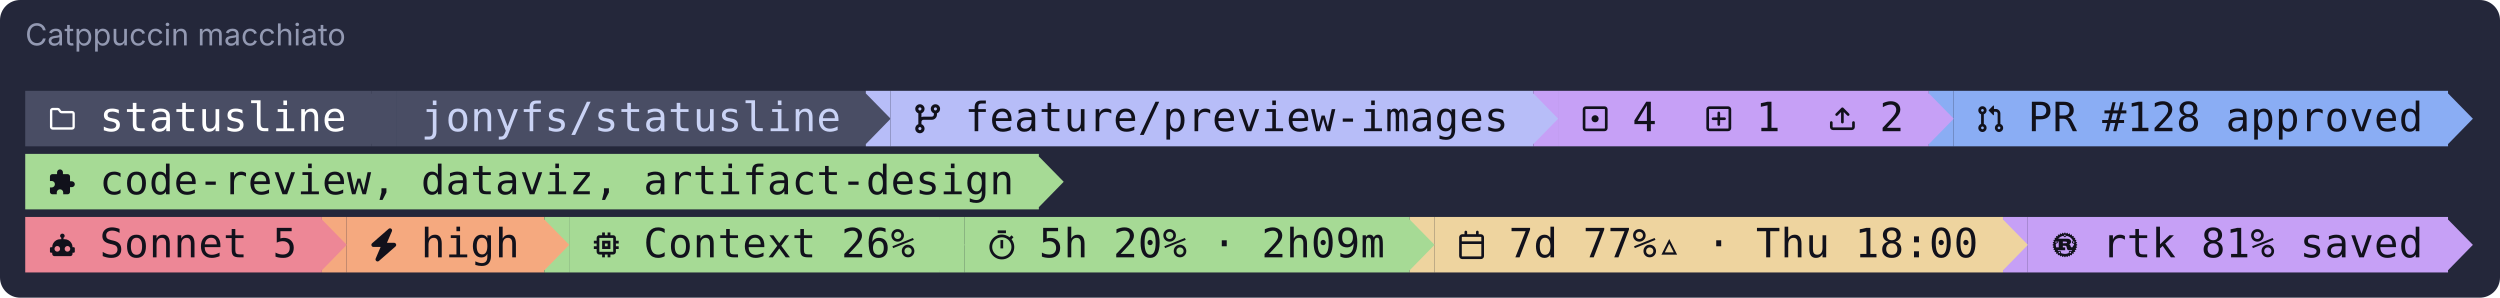
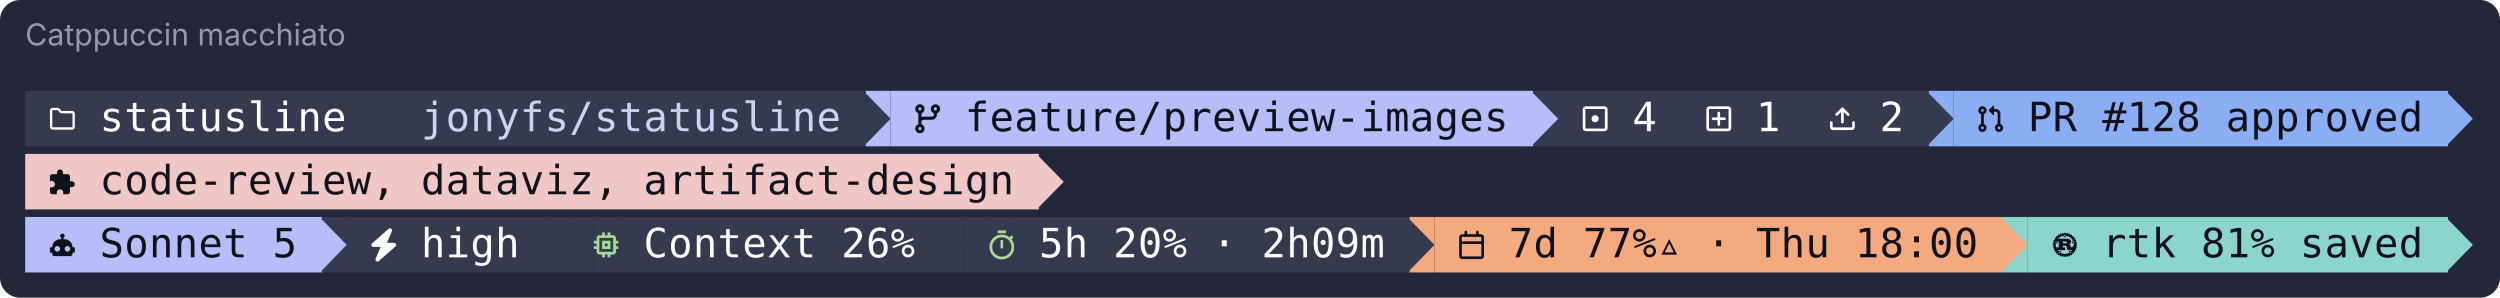
<svg xmlns="http://www.w3.org/2000/svg" width="991" height="118" viewBox="0 0 991 118" role="img" aria-label="Catppuccin macchiato">
  <rect width="991" height="118" rx="8" fill="#24273a" />
  <text x="10" y="18" font-family="-apple-system,Segoe UI,system-ui,sans-serif" font-size="12" fill="#9399b2">Catppuccin macchiato</text>
-   <rect x="10.00" y="36" width="137.20" height="22" fill="rgb(73,77,100)" />
+   <rect x="10.00" y="36" width="137.20" height="22" fill="rgb(54,58,79)" />
  <path d="M0 994Q0 1048 38.0 1086.0Q76 1124 132 1126H376Q406 1126 434 1112Q462 1098 480 1072L548 982Q554 976 562 976H1068Q1124 976 1162.0 938.0Q1200 900 1200 844V206Q1200 152 1162.0 114.0Q1124 76 1068 74H132Q78 74 38 114Q0 152 0 206ZM132 1012Q124 1012 118 1008Q114 1002 114 994V206Q114 198 118 194Q124 188 132 188H1068Q1076 188 1082 194Q1088 200 1088 206V844Q1088 852 1083.0 857.0Q1078 862 1068 862H562Q532 862 504.0 876.0Q476 890 458 914L390 1006Q384 1012 376 1012Z" fill="rgb(255,255,255)" transform="translate(19.80 52.00) scale(0.00821 -0.00821)" />
  <text x="44.30" y="52" text-anchor="middle" font-family="ui-monospace,SFMono-Regular,Menlo,Consolas,monospace" font-size="16" fill="rgb(255,255,255)">s</text>
  <text x="54.10" y="52" text-anchor="middle" font-family="ui-monospace,SFMono-Regular,Menlo,Consolas,monospace" font-size="16" fill="rgb(255,255,255)">t</text>
  <text x="63.90" y="52" text-anchor="middle" font-family="ui-monospace,SFMono-Regular,Menlo,Consolas,monospace" font-size="16" fill="rgb(255,255,255)">a</text>
  <text x="73.70" y="52" text-anchor="middle" font-family="ui-monospace,SFMono-Regular,Menlo,Consolas,monospace" font-size="16" fill="rgb(255,255,255)">t</text>
  <text x="83.50" y="52" text-anchor="middle" font-family="ui-monospace,SFMono-Regular,Menlo,Consolas,monospace" font-size="16" fill="rgb(255,255,255)">u</text>
  <text x="93.30" y="52" text-anchor="middle" font-family="ui-monospace,SFMono-Regular,Menlo,Consolas,monospace" font-size="16" fill="rgb(255,255,255)">s</text>
  <text x="103.10" y="52" text-anchor="middle" font-family="ui-monospace,SFMono-Regular,Menlo,Consolas,monospace" font-size="16" fill="rgb(255,255,255)">l</text>
  <text x="112.90" y="52" text-anchor="middle" font-family="ui-monospace,SFMono-Regular,Menlo,Consolas,monospace" font-size="16" fill="rgb(255,255,255)">i</text>
  <text x="122.70" y="52" text-anchor="middle" font-family="ui-monospace,SFMono-Regular,Menlo,Consolas,monospace" font-size="16" fill="rgb(255,255,255)">n</text>
  <text x="132.50" y="52" text-anchor="middle" font-family="ui-monospace,SFMono-Regular,Menlo,Consolas,monospace" font-size="16" fill="rgb(255,255,255)">e</text>
-   <rect x="147.20" y="36" width="9.80" height="22" fill="rgb(73,77,100)" />
-   <path d="M-72 1812H13L1200 602L13 -612H-72Z" fill="rgb(73,77,100)" transform="translate(147.20 52.00) scale(0.00821 -0.00821)" />
-   <rect x="157.00" y="36" width="186.20" height="22" fill="rgb(73,77,100)" />
+   <rect x="147.20" y="36" width="9.80" height="22" fill="rgb(54,58,79)" />
+   <path d="M-72 1812H13L1200 602L13 -612H-72Z" fill="rgb(54,58,79)" transform="translate(147.20 52.00) scale(0.00821 -0.00821)" />
+   <rect x="157.00" y="36" width="186.20" height="22" fill="rgb(54,58,79)" />
  <text x="171.70" y="52" text-anchor="middle" font-family="ui-monospace,SFMono-Regular,Menlo,Consolas,monospace" font-size="16" fill="rgb(202,211,245)">j</text>
  <text x="181.50" y="52" text-anchor="middle" font-family="ui-monospace,SFMono-Regular,Menlo,Consolas,monospace" font-size="16" fill="rgb(202,211,245)">o</text>
  <text x="191.30" y="52" text-anchor="middle" font-family="ui-monospace,SFMono-Regular,Menlo,Consolas,monospace" font-size="16" fill="rgb(202,211,245)">n</text>
  <text x="201.10" y="52" text-anchor="middle" font-family="ui-monospace,SFMono-Regular,Menlo,Consolas,monospace" font-size="16" fill="rgb(202,211,245)">y</text>
  <text x="210.90" y="52" text-anchor="middle" font-family="ui-monospace,SFMono-Regular,Menlo,Consolas,monospace" font-size="16" fill="rgb(202,211,245)">f</text>
  <text x="220.70" y="52" text-anchor="middle" font-family="ui-monospace,SFMono-Regular,Menlo,Consolas,monospace" font-size="16" fill="rgb(202,211,245)">s</text>
  <text x="230.50" y="52" text-anchor="middle" font-family="ui-monospace,SFMono-Regular,Menlo,Consolas,monospace" font-size="16" fill="rgb(202,211,245)">/</text>
  <text x="240.30" y="52" text-anchor="middle" font-family="ui-monospace,SFMono-Regular,Menlo,Consolas,monospace" font-size="16" fill="rgb(202,211,245)">s</text>
  <text x="250.10" y="52" text-anchor="middle" font-family="ui-monospace,SFMono-Regular,Menlo,Consolas,monospace" font-size="16" fill="rgb(202,211,245)">t</text>
  <text x="259.90" y="52" text-anchor="middle" font-family="ui-monospace,SFMono-Regular,Menlo,Consolas,monospace" font-size="16" fill="rgb(202,211,245)">a</text>
  <text x="269.70" y="52" text-anchor="middle" font-family="ui-monospace,SFMono-Regular,Menlo,Consolas,monospace" font-size="16" fill="rgb(202,211,245)">t</text>
  <text x="279.50" y="52" text-anchor="middle" font-family="ui-monospace,SFMono-Regular,Menlo,Consolas,monospace" font-size="16" fill="rgb(202,211,245)">u</text>
  <text x="289.30" y="52" text-anchor="middle" font-family="ui-monospace,SFMono-Regular,Menlo,Consolas,monospace" font-size="16" fill="rgb(202,211,245)">s</text>
  <text x="299.10" y="52" text-anchor="middle" font-family="ui-monospace,SFMono-Regular,Menlo,Consolas,monospace" font-size="16" fill="rgb(202,211,245)">l</text>
  <text x="308.90" y="52" text-anchor="middle" font-family="ui-monospace,SFMono-Regular,Menlo,Consolas,monospace" font-size="16" fill="rgb(202,211,245)">i</text>
  <text x="318.70" y="52" text-anchor="middle" font-family="ui-monospace,SFMono-Regular,Menlo,Consolas,monospace" font-size="16" fill="rgb(202,211,245)">n</text>
  <text x="328.50" y="52" text-anchor="middle" font-family="ui-monospace,SFMono-Regular,Menlo,Consolas,monospace" font-size="16" fill="rgb(202,211,245)">e</text>
  <rect x="343.20" y="36" width="9.80" height="22" fill="rgb(183,189,248)" />
-   <path d="M-72 1812H13L1200 602L13 -612H-72Z" fill="rgb(73,77,100)" transform="translate(343.20 52.00) scale(0.00821 -0.00821)" />
+   <path d="M-72 1812H13L1200 602L13 -612H-72Z" fill="rgb(54,58,79)" transform="translate(343.20 52.00) scale(0.00821 -0.00821)" />
  <rect x="353.00" y="36" width="254.80" height="22" fill="rgb(183,189,248)" />
  <path d="M750 1076Q750 1168 816.0 1234.0Q882 1300 975.0 1300.0Q1068 1300 1134.0 1234.0Q1200 1168 1200 1076Q1200 1004 1158 944Q1116 886 1049 864V800Q1049 698 976 624Q903 550 800 550H400Q359 550 329 522Q299 492 300 450V338Q366 314 408.0 256.0Q450 198 450 126Q450 32 384.0 -34.0Q318 -100 225 -100Q132 -100 66 -34Q0 32 0 126Q0 198 42.0 256.0Q84 314 150 338V864Q84 888 42.0 946.0Q0 1004 0 1076Q0 1168 66.0 1234.0Q132 1300 225.0 1300.0Q318 1300 384.0 1234.0Q450 1168 450 1076Q450 1004 408.0 946.0Q366 888 300 864V680Q348 700 400 700H800Q841 700 871.0 730.0Q901 760 900 800V864Q834 888 792.0 946.0Q750 1004 750 1076ZM225 1000Q255 1000 277.0 1022.0Q299 1044 300 1076Q300 1106 278.0 1128.0Q256 1150 225.0 1150.0Q194 1150 172.0 1128.0Q150 1106 150.0 1075.0Q150 1044 172.0 1022.0Q194 1000 225 1000ZM975 1000Q1005 1000 1027.0 1022.0Q1049 1044 1049.0 1075.0Q1049 1106 1028 1128Q1006 1150 975.0 1150.0Q944 1150 922.0 1128.0Q900 1106 900.0 1075.0Q900 1044 922.0 1022.0Q944 1000 975 1000ZM225 50Q255 50 277 72Q299 94 300 126Q300 156 278.0 178.0Q256 200 225.0 200.0Q194 200 172.0 178.0Q150 156 150.0 125.0Q150 94 172.0 72.0Q194 50 225 50Z" fill="rgb(17,17,27)" transform="translate(362.80 52.00) scale(0.00821 -0.00821)" />
  <text x="387.30" y="52" text-anchor="middle" font-family="ui-monospace,SFMono-Regular,Menlo,Consolas,monospace" font-size="16" fill="rgb(17,17,27)">f</text>
  <text x="397.10" y="52" text-anchor="middle" font-family="ui-monospace,SFMono-Regular,Menlo,Consolas,monospace" font-size="16" fill="rgb(17,17,27)">e</text>
  <text x="406.90" y="52" text-anchor="middle" font-family="ui-monospace,SFMono-Regular,Menlo,Consolas,monospace" font-size="16" fill="rgb(17,17,27)">a</text>
  <text x="416.70" y="52" text-anchor="middle" font-family="ui-monospace,SFMono-Regular,Menlo,Consolas,monospace" font-size="16" fill="rgb(17,17,27)">t</text>
  <text x="426.50" y="52" text-anchor="middle" font-family="ui-monospace,SFMono-Regular,Menlo,Consolas,monospace" font-size="16" fill="rgb(17,17,27)">u</text>
  <text x="436.30" y="52" text-anchor="middle" font-family="ui-monospace,SFMono-Regular,Menlo,Consolas,monospace" font-size="16" fill="rgb(17,17,27)">r</text>
  <text x="446.10" y="52" text-anchor="middle" font-family="ui-monospace,SFMono-Regular,Menlo,Consolas,monospace" font-size="16" fill="rgb(17,17,27)">e</text>
  <text x="455.90" y="52" text-anchor="middle" font-family="ui-monospace,SFMono-Regular,Menlo,Consolas,monospace" font-size="16" fill="rgb(17,17,27)">/</text>
  <text x="465.70" y="52" text-anchor="middle" font-family="ui-monospace,SFMono-Regular,Menlo,Consolas,monospace" font-size="16" fill="rgb(17,17,27)">p</text>
  <text x="475.50" y="52" text-anchor="middle" font-family="ui-monospace,SFMono-Regular,Menlo,Consolas,monospace" font-size="16" fill="rgb(17,17,27)">r</text>
  <text x="485.30" y="52" text-anchor="middle" font-family="ui-monospace,SFMono-Regular,Menlo,Consolas,monospace" font-size="16" fill="rgb(17,17,27)">e</text>
  <text x="495.10" y="52" text-anchor="middle" font-family="ui-monospace,SFMono-Regular,Menlo,Consolas,monospace" font-size="16" fill="rgb(17,17,27)">v</text>
  <text x="504.90" y="52" text-anchor="middle" font-family="ui-monospace,SFMono-Regular,Menlo,Consolas,monospace" font-size="16" fill="rgb(17,17,27)">i</text>
  <text x="514.70" y="52" text-anchor="middle" font-family="ui-monospace,SFMono-Regular,Menlo,Consolas,monospace" font-size="16" fill="rgb(17,17,27)">e</text>
  <text x="524.50" y="52" text-anchor="middle" font-family="ui-monospace,SFMono-Regular,Menlo,Consolas,monospace" font-size="16" fill="rgb(17,17,27)">w</text>
  <text x="534.30" y="52" text-anchor="middle" font-family="ui-monospace,SFMono-Regular,Menlo,Consolas,monospace" font-size="16" fill="rgb(17,17,27)">-</text>
  <text x="544.10" y="52" text-anchor="middle" font-family="ui-monospace,SFMono-Regular,Menlo,Consolas,monospace" font-size="16" fill="rgb(17,17,27)">i</text>
  <text x="553.90" y="52" text-anchor="middle" font-family="ui-monospace,SFMono-Regular,Menlo,Consolas,monospace" font-size="16" fill="rgb(17,17,27)">m</text>
  <text x="563.70" y="52" text-anchor="middle" font-family="ui-monospace,SFMono-Regular,Menlo,Consolas,monospace" font-size="16" fill="rgb(17,17,27)">a</text>
  <text x="573.50" y="52" text-anchor="middle" font-family="ui-monospace,SFMono-Regular,Menlo,Consolas,monospace" font-size="16" fill="rgb(17,17,27)">g</text>
  <text x="583.30" y="52" text-anchor="middle" font-family="ui-monospace,SFMono-Regular,Menlo,Consolas,monospace" font-size="16" fill="rgb(17,17,27)">e</text>
  <text x="593.10" y="52" text-anchor="middle" font-family="ui-monospace,SFMono-Regular,Menlo,Consolas,monospace" font-size="16" fill="rgb(17,17,27)">s</text>
-   <rect x="607.80" y="36" width="9.80" height="22" fill="rgb(198,160,246)" />
+   <rect x="607.80" y="36" width="9.80" height="22" fill="rgb(54,58,79)" />
  <path d="M-72 1812H13L1200 602L13 -612H-72Z" fill="rgb(183,189,248)" transform="translate(607.80 52.00) scale(0.00821 -0.00821)" />
-   <rect x="617.60" y="36" width="147.00" height="22" fill="rgb(198,160,246)" />
-   <path d="M1050 1200Q1112 1200 1156 1157Q1200 1113 1200 1050V150Q1200 87 1156 44Q1112 0 1050 0H150Q88 0 44.0 44.0Q0 88 0 150V1050Q0 1113 44.0 1157.0Q88 1201 150 1200ZM150 1072Q142 1072 134 1065Q128 1059 128 1050V150Q128 141 134.0 135.0Q140 129 150 129H1050Q1058 129 1066 135Q1070 141 1070 150V1050Q1070 1059 1066 1065Q1060 1071 1050 1072ZM600 429H596Q524 429 474.0 479.0Q424 529 424.0 600.0Q424 671 474.0 721.0Q524 771 596 771H600Q670 770 719.0 720.0Q768 670 768.0 600.0Q768 530 719.0 480.0Q670 430 600 429Z" fill="rgb(17,17,27)" transform="translate(627.40 52.00) scale(0.00821 -0.00821)" />
-   <text x="651.90" y="52" text-anchor="middle" font-family="ui-monospace,SFMono-Regular,Menlo,Consolas,monospace" font-size="16" fill="rgb(17,17,27)">4</text>
-   <path d="M150 1200H1050Q1112 1200 1156 1157Q1200 1113 1200 1050V150Q1200 87 1156 44Q1112 0 1050 0H150Q88 0 44.0 44.0Q0 88 0 150V1050Q0 1113 44 1157Q88 1200 150 1200ZM1050 1072H150Q142 1072 134 1065Q128 1059 128 1050V150Q128 141 134.0 135.0Q140 129 150 129H1050Q1058 129 1066 135Q1070 141 1070 150V1050Q1070 1059 1066 1065Q1058 1072 1050 1072ZM664 879V664H878Q904 664 924 646Q942 627 942.0 600.0Q942 573 924 555Q904 536 878 536H664V322Q664 295 645.0 276.0Q626 257 600.0 257.0Q574 257 555.0 276.0Q536 295 536 322V536H322Q296 536 277.0 555.0Q258 574 258.0 600.0Q258 626 276 646Q296 665 322 664H536V879Q536 905 555.0 924.0Q574 943 600.0 943.0Q626 943 645.0 924.0Q664 905 664 879Z" fill="rgb(17,17,27)" transform="translate(676.40 52.00) scale(0.00821 -0.00821)" />
-   <text x="700.90" y="52" text-anchor="middle" font-family="ui-monospace,SFMono-Regular,Menlo,Consolas,monospace" font-size="16" fill="rgb(17,17,27)">1</text>
-   <path d="M150 54Q88 54 44.0 98.0Q0 142 0 204V418Q0 444 19.0 463.0Q38 482 64.0 482.0Q90 482 110 462Q128 444 128 418V204Q128 194 134.0 188.0Q140 182 150 182H1050Q1058 182 1066 188Q1070 194 1070 204V418Q1070 444 1090 462Q1110 482 1136 482Q1162 482 1181.0 463.0Q1200 444 1200 418V204Q1200 140 1156 98Q1112 54 1050 54ZM924 848Q942 830 942.0 803.0Q942 776 923.0 757.0Q904 738 878 738Q852 738 832 758L664 926V440Q664 412 645.0 393.0Q626 374 600.0 374.0Q574 374 555.0 393.0Q536 412 536 440V926L368 758Q348 738 322 738Q296 738 277.0 757.0Q258 776 258.0 803.0Q258 830 276 848L554 1128Q574 1146 600 1146Q626 1146 646 1128Z" fill="rgb(17,17,27)" transform="translate(725.40 52.00) scale(0.00821 -0.00821)" />
-   <text x="749.90" y="52" text-anchor="middle" font-family="ui-monospace,SFMono-Regular,Menlo,Consolas,monospace" font-size="16" fill="rgb(17,17,27)">2</text>
+   <rect x="617.60" y="36" width="147.00" height="22" fill="rgb(54,58,79)" />
+   <path d="M1050 1200Q1112 1200 1156 1157Q1200 1113 1200 1050V150Q1200 87 1156 44Q1112 0 1050 0H150Q88 0 44.0 44.0Q0 88 0 150V1050Q0 1113 44.0 1157.0Q88 1201 150 1200ZM150 1072Q142 1072 134 1065Q128 1059 128 1050V150Q128 141 134.0 135.0Q140 129 150 129H1050Q1058 129 1066 135Q1070 141 1070 150V1050Q1070 1059 1066 1065Q1060 1071 1050 1072ZM600 429H596Q524 429 474.0 479.0Q424 529 424.0 600.0Q424 671 474.0 721.0Q524 771 596 771H600Q670 770 719.0 720.0Q768 670 768.0 600.0Q768 530 719.0 480.0Q670 430 600 429Z" fill="rgb(255,255,255)" transform="translate(627.40 52.00) scale(0.00821 -0.00821)" />
+   <text x="651.90" y="52" text-anchor="middle" font-family="ui-monospace,SFMono-Regular,Menlo,Consolas,monospace" font-size="16" fill="rgb(255,255,255)">4</text>
+   <path d="M150 1200H1050Q1112 1200 1156 1157Q1200 1113 1200 1050V150Q1200 87 1156 44Q1112 0 1050 0H150Q88 0 44.0 44.0Q0 88 0 150V1050Q0 1113 44 1157Q88 1200 150 1200ZM1050 1072H150Q142 1072 134 1065Q128 1059 128 1050V150Q128 141 134.0 135.0Q140 129 150 129H1050Q1058 129 1066 135Q1070 141 1070 150V1050Q1070 1059 1066 1065Q1058 1072 1050 1072ZM664 879V664H878Q904 664 924 646Q942 627 942.0 600.0Q942 573 924 555Q904 536 878 536H664V322Q664 295 645.0 276.0Q626 257 600.0 257.0Q574 257 555.0 276.0Q536 295 536 322V536H322Q296 536 277.0 555.0Q258 574 258.0 600.0Q258 626 276 646Q296 665 322 664H536V879Q536 905 555.0 924.0Q574 943 600.0 943.0Q626 943 645.0 924.0Q664 905 664 879Z" fill="rgb(255,255,255)" transform="translate(676.40 52.00) scale(0.00821 -0.00821)" />
+   <text x="700.90" y="52" text-anchor="middle" font-family="ui-monospace,SFMono-Regular,Menlo,Consolas,monospace" font-size="16" fill="rgb(255,255,255)">1</text>
+   <path d="M150 54Q88 54 44.0 98.0Q0 142 0 204V418Q0 444 19.0 463.0Q38 482 64.0 482.0Q90 482 110 462Q128 444 128 418V204Q128 194 134.0 188.0Q140 182 150 182H1050Q1058 182 1066 188Q1070 194 1070 204V418Q1070 444 1090 462Q1110 482 1136 482Q1162 482 1181.0 463.0Q1200 444 1200 418V204Q1200 140 1156 98Q1112 54 1050 54ZM924 848Q942 830 942.0 803.0Q942 776 923.0 757.0Q904 738 878 738Q852 738 832 758L664 926V440Q664 412 645.0 393.0Q626 374 600.0 374.0Q574 374 555.0 393.0Q536 412 536 440V926L368 758Q348 738 322 738Q296 738 277.0 757.0Q258 776 258.0 803.0Q258 830 276 848L554 1128Q574 1146 600 1146Q626 1146 646 1128Z" fill="rgb(255,255,255)" transform="translate(725.40 52.00) scale(0.00821 -0.00821)" />
+   <text x="749.90" y="52" text-anchor="middle" font-family="ui-monospace,SFMono-Regular,Menlo,Consolas,monospace" font-size="16" fill="rgb(255,255,255)">2</text>
  <rect x="764.60" y="36" width="9.80" height="22" fill="rgb(138,173,244)" />
-   <path d="M-72 1812H13L1200 602L13 -612H-72Z" fill="rgb(198,160,246)" transform="translate(764.60 52.00) scale(0.00821 -0.00821)" />
+   <path d="M-72 1812H13L1200 602L13 -612H-72Z" fill="rgb(54,58,79)" transform="translate(764.60 52.00) scale(0.00821 -0.00821)" />
  <rect x="774.40" y="36" width="196.00" height="22" fill="rgb(138,173,244)" />
  <path d="M0 1005Q0 1087 59.0 1146.0Q118 1205 200.0 1205.0Q282 1205 341.0 1146.0Q400 1087 400 1004Q400 940 363.0 889.0Q326 838 267 816V349Q326 328 363 276Q400 225 400 160Q400 78 341.0 19.0Q282 -40 200.0 -40.0Q118 -40 59.0 19.0Q0 78 0 160Q0 224 38 276Q75 327 134 349V816Q75 837 38 889Q0 941 0 1005ZM505 1020 718 1233Q725 1240 733 1240Q742 1240 749.0 1234.0Q756 1228 756 1218V1072H845Q937 1072 1001 1006Q1066 941 1066 849V349Q1125 328 1163 276Q1200 225 1200 160Q1200 78 1141.0 19.0Q1082 -40 1000.0 -40.0Q918 -40 859.0 19.0Q800 78 800 160Q800 224 837 276Q874 327 933 349V849Q933 885 907 912Q881 938 845 938H756V792V791Q756 782 749.0 776.0Q742 770 733 769Q724 769 718 776L505 989Q498 996 498 1005Q498 1013 505 1020ZM154 1052Q134 1033 134.0 1005.0Q134 977 154 958Q174 938 200 938Q227 938 247.0 958.0Q267 978 267 1005Q267 1033 247 1052Q227 1072 200.0 1072.0Q173 1072 154 1052ZM154 207Q134 188 134.0 160.0Q134 132 154 113Q174 93 200 93Q227 93 247.0 113.0Q267 133 267 160Q267 188 247 207Q227 227 200.0 227.0Q173 227 154 207ZM933 160Q933 132 953 113Q973 93 1000.0 93.0Q1027 93 1047.0 113.0Q1067 133 1066 160Q1066 188 1047.0 207.0Q1028 226 1000 227Q972 227 953 207Q933 187 933 160Z" fill="rgb(17,17,27)" transform="translate(784.20 52.00) scale(0.00821 -0.00821)" />
  <text x="808.70" y="52" text-anchor="middle" font-family="ui-monospace,SFMono-Regular,Menlo,Consolas,monospace" font-size="16" fill="rgb(17,17,27)">P</text>
  <text x="818.50" y="52" text-anchor="middle" font-family="ui-monospace,SFMono-Regular,Menlo,Consolas,monospace" font-size="16" fill="rgb(17,17,27)">R</text>
  <text x="838.10" y="52" text-anchor="middle" font-family="ui-monospace,SFMono-Regular,Menlo,Consolas,monospace" font-size="16" fill="rgb(17,17,27)">#</text>
  <text x="847.90" y="52" text-anchor="middle" font-family="ui-monospace,SFMono-Regular,Menlo,Consolas,monospace" font-size="16" fill="rgb(17,17,27)">1</text>
  <text x="857.70" y="52" text-anchor="middle" font-family="ui-monospace,SFMono-Regular,Menlo,Consolas,monospace" font-size="16" fill="rgb(17,17,27)">2</text>
  <text x="867.50" y="52" text-anchor="middle" font-family="ui-monospace,SFMono-Regular,Menlo,Consolas,monospace" font-size="16" fill="rgb(17,17,27)">8</text>
  <text x="887.10" y="52" text-anchor="middle" font-family="ui-monospace,SFMono-Regular,Menlo,Consolas,monospace" font-size="16" fill="rgb(17,17,27)">a</text>
  <text x="896.90" y="52" text-anchor="middle" font-family="ui-monospace,SFMono-Regular,Menlo,Consolas,monospace" font-size="16" fill="rgb(17,17,27)">p</text>
  <text x="906.70" y="52" text-anchor="middle" font-family="ui-monospace,SFMono-Regular,Menlo,Consolas,monospace" font-size="16" fill="rgb(17,17,27)">p</text>
  <text x="916.50" y="52" text-anchor="middle" font-family="ui-monospace,SFMono-Regular,Menlo,Consolas,monospace" font-size="16" fill="rgb(17,17,27)">r</text>
  <text x="926.30" y="52" text-anchor="middle" font-family="ui-monospace,SFMono-Regular,Menlo,Consolas,monospace" font-size="16" fill="rgb(17,17,27)">o</text>
  <text x="936.10" y="52" text-anchor="middle" font-family="ui-monospace,SFMono-Regular,Menlo,Consolas,monospace" font-size="16" fill="rgb(17,17,27)">v</text>
  <text x="945.90" y="52" text-anchor="middle" font-family="ui-monospace,SFMono-Regular,Menlo,Consolas,monospace" font-size="16" fill="rgb(17,17,27)">e</text>
  <text x="955.70" y="52" text-anchor="middle" font-family="ui-monospace,SFMono-Regular,Menlo,Consolas,monospace" font-size="16" fill="rgb(17,17,27)">d</text>
  <path d="M-72 1812H13L1200 602L13 -612H-72Z" fill="rgb(138,173,244)" transform="translate(970.40 52.00) scale(0.00821 -0.00821)" />
-   <rect x="10.00" y="61" width="401.80" height="22" fill="rgb(166,218,149)" />
+   <rect x="10.00" y="61" width="401.80" height="22" fill="rgb(240,198,198)" />
  <path d="M1055 626H969V857Q969 903 935.5 936.5Q902 970 857 970H627V1056Q627 1115 585.5 1157.5Q544 1200 485.0 1200.0Q426 1200 384.5 1157.0Q343 1114 343 1056V970H113Q67 970 33.5 936.5Q0 903 0 857V640H86Q150 640 194.5 594.5Q239 549 239.0 484.5Q239 420 194.5 374.5Q150 329 86 329H0V112Q0 66 33.5 33.0Q67 0 113 0H329V86Q329 150 375.0 194.0Q421 238 485.0 238.0Q549 238 594.5 194.0Q640 150 640 86V0H857Q903 0 936.0 33.5Q969 67 969 112V343H1055Q1114 343 1157.0 384.5Q1200 426 1200.0 484.5Q1200 543 1157.0 584.5Q1114 626 1055 626Z" fill="rgb(17,17,27)" transform="translate(19.80 77.00) scale(0.00821 -0.00821)" />
  <text x="44.30" y="77" text-anchor="middle" font-family="ui-monospace,SFMono-Regular,Menlo,Consolas,monospace" font-size="16" fill="rgb(17,17,27)">c</text>
  <text x="54.10" y="77" text-anchor="middle" font-family="ui-monospace,SFMono-Regular,Menlo,Consolas,monospace" font-size="16" fill="rgb(17,17,27)">o</text>
  <text x="63.90" y="77" text-anchor="middle" font-family="ui-monospace,SFMono-Regular,Menlo,Consolas,monospace" font-size="16" fill="rgb(17,17,27)">d</text>
  <text x="73.70" y="77" text-anchor="middle" font-family="ui-monospace,SFMono-Regular,Menlo,Consolas,monospace" font-size="16" fill="rgb(17,17,27)">e</text>
  <text x="83.50" y="77" text-anchor="middle" font-family="ui-monospace,SFMono-Regular,Menlo,Consolas,monospace" font-size="16" fill="rgb(17,17,27)">-</text>
  <text x="93.30" y="77" text-anchor="middle" font-family="ui-monospace,SFMono-Regular,Menlo,Consolas,monospace" font-size="16" fill="rgb(17,17,27)">r</text>
  <text x="103.10" y="77" text-anchor="middle" font-family="ui-monospace,SFMono-Regular,Menlo,Consolas,monospace" font-size="16" fill="rgb(17,17,27)">e</text>
  <text x="112.90" y="77" text-anchor="middle" font-family="ui-monospace,SFMono-Regular,Menlo,Consolas,monospace" font-size="16" fill="rgb(17,17,27)">v</text>
  <text x="122.70" y="77" text-anchor="middle" font-family="ui-monospace,SFMono-Regular,Menlo,Consolas,monospace" font-size="16" fill="rgb(17,17,27)">i</text>
  <text x="132.50" y="77" text-anchor="middle" font-family="ui-monospace,SFMono-Regular,Menlo,Consolas,monospace" font-size="16" fill="rgb(17,17,27)">e</text>
  <text x="142.30" y="77" text-anchor="middle" font-family="ui-monospace,SFMono-Regular,Menlo,Consolas,monospace" font-size="16" fill="rgb(17,17,27)">w</text>
  <text x="152.10" y="77" text-anchor="middle" font-family="ui-monospace,SFMono-Regular,Menlo,Consolas,monospace" font-size="16" fill="rgb(17,17,27)">,</text>
  <text x="171.70" y="77" text-anchor="middle" font-family="ui-monospace,SFMono-Regular,Menlo,Consolas,monospace" font-size="16" fill="rgb(17,17,27)">d</text>
  <text x="181.50" y="77" text-anchor="middle" font-family="ui-monospace,SFMono-Regular,Menlo,Consolas,monospace" font-size="16" fill="rgb(17,17,27)">a</text>
  <text x="191.30" y="77" text-anchor="middle" font-family="ui-monospace,SFMono-Regular,Menlo,Consolas,monospace" font-size="16" fill="rgb(17,17,27)">t</text>
  <text x="201.10" y="77" text-anchor="middle" font-family="ui-monospace,SFMono-Regular,Menlo,Consolas,monospace" font-size="16" fill="rgb(17,17,27)">a</text>
  <text x="210.90" y="77" text-anchor="middle" font-family="ui-monospace,SFMono-Regular,Menlo,Consolas,monospace" font-size="16" fill="rgb(17,17,27)">v</text>
  <text x="220.70" y="77" text-anchor="middle" font-family="ui-monospace,SFMono-Regular,Menlo,Consolas,monospace" font-size="16" fill="rgb(17,17,27)">i</text>
  <text x="230.50" y="77" text-anchor="middle" font-family="ui-monospace,SFMono-Regular,Menlo,Consolas,monospace" font-size="16" fill="rgb(17,17,27)">z</text>
  <text x="240.30" y="77" text-anchor="middle" font-family="ui-monospace,SFMono-Regular,Menlo,Consolas,monospace" font-size="16" fill="rgb(17,17,27)">,</text>
  <text x="259.90" y="77" text-anchor="middle" font-family="ui-monospace,SFMono-Regular,Menlo,Consolas,monospace" font-size="16" fill="rgb(17,17,27)">a</text>
  <text x="269.70" y="77" text-anchor="middle" font-family="ui-monospace,SFMono-Regular,Menlo,Consolas,monospace" font-size="16" fill="rgb(17,17,27)">r</text>
  <text x="279.50" y="77" text-anchor="middle" font-family="ui-monospace,SFMono-Regular,Menlo,Consolas,monospace" font-size="16" fill="rgb(17,17,27)">t</text>
  <text x="289.30" y="77" text-anchor="middle" font-family="ui-monospace,SFMono-Regular,Menlo,Consolas,monospace" font-size="16" fill="rgb(17,17,27)">i</text>
  <text x="299.10" y="77" text-anchor="middle" font-family="ui-monospace,SFMono-Regular,Menlo,Consolas,monospace" font-size="16" fill="rgb(17,17,27)">f</text>
  <text x="308.90" y="77" text-anchor="middle" font-family="ui-monospace,SFMono-Regular,Menlo,Consolas,monospace" font-size="16" fill="rgb(17,17,27)">a</text>
  <text x="318.70" y="77" text-anchor="middle" font-family="ui-monospace,SFMono-Regular,Menlo,Consolas,monospace" font-size="16" fill="rgb(17,17,27)">c</text>
  <text x="328.50" y="77" text-anchor="middle" font-family="ui-monospace,SFMono-Regular,Menlo,Consolas,monospace" font-size="16" fill="rgb(17,17,27)">t</text>
  <text x="338.30" y="77" text-anchor="middle" font-family="ui-monospace,SFMono-Regular,Menlo,Consolas,monospace" font-size="16" fill="rgb(17,17,27)">-</text>
  <text x="348.10" y="77" text-anchor="middle" font-family="ui-monospace,SFMono-Regular,Menlo,Consolas,monospace" font-size="16" fill="rgb(17,17,27)">d</text>
  <text x="357.90" y="77" text-anchor="middle" font-family="ui-monospace,SFMono-Regular,Menlo,Consolas,monospace" font-size="16" fill="rgb(17,17,27)">e</text>
  <text x="367.70" y="77" text-anchor="middle" font-family="ui-monospace,SFMono-Regular,Menlo,Consolas,monospace" font-size="16" fill="rgb(17,17,27)">s</text>
  <text x="377.50" y="77" text-anchor="middle" font-family="ui-monospace,SFMono-Regular,Menlo,Consolas,monospace" font-size="16" fill="rgb(17,17,27)">i</text>
  <text x="387.30" y="77" text-anchor="middle" font-family="ui-monospace,SFMono-Regular,Menlo,Consolas,monospace" font-size="16" fill="rgb(17,17,27)">g</text>
  <text x="397.10" y="77" text-anchor="middle" font-family="ui-monospace,SFMono-Regular,Menlo,Consolas,monospace" font-size="16" fill="rgb(17,17,27)">n</text>
-   <path d="M-72 1812H13L1200 602L13 -612H-72Z" fill="rgb(166,218,149)" transform="translate(411.80 77.00) scale(0.00821 -0.00821)" />
-   <rect x="10.00" y="86" width="117.60" height="22" fill="rgb(237,135,150)" />
+   <path d="M-72 1812H13L1200 602L13 -612H-72Z" fill="rgb(240,198,198)" transform="translate(411.80 77.00) scale(0.00821 -0.00821)" />
+   <rect x="10.00" y="86" width="117.60" height="22" fill="rgb(183,189,248)" />
  <path d="M600 1144Q646 1144 678.0 1112.0Q710 1080 710 1037Q710 1006 694.0 980.5Q678 955 654 943V874H710Q812 874 900.0 821.5Q988 769 1039.0 682.0Q1090 595 1090 490H1144Q1166 490 1183.0 475.0Q1200 460 1200 437V274Q1200 251 1183.0 235.5Q1166 220 1144 220H1090V164Q1090 120 1058.0 88.0Q1026 56 980 56H220Q174 56 142.0 88.0Q110 120 110 164V220H56Q34 220 17.0 235.0Q0 250 0 274V437Q0 460 16.0 475.0Q32 490 56 490H110Q110 595 161.0 682.0Q212 769 300.0 821.5Q388 874 490 874H546V943Q522 956 506.0 981.0Q490 1006 490 1037Q490 1081 522.0 1112.5Q554 1144 600 1144ZM354 546Q298 546 259.0 505.5Q220 465 220.0 409.0Q220 353 259.0 313.5Q298 274 354.0 274.0Q410 274 450.0 313.5Q490 353 490.0 409.0Q490 465 450.0 505.5Q410 546 354 546ZM846 546Q790 546 750.0 505.5Q710 465 710.0 409.0Q710 353 749.0 313.5Q788 274 844.0 274.0Q900 274 940.0 313.5Q980 353 980.0 409.0Q980 465 941.0 505.5Q902 546 846 546Z" fill="rgb(17,17,27)" transform="translate(19.80 102.00) scale(0.00821 -0.00821)" />
  <text x="44.30" y="102" text-anchor="middle" font-family="ui-monospace,SFMono-Regular,Menlo,Consolas,monospace" font-size="16" fill="rgb(17,17,27)">S</text>
  <text x="54.10" y="102" text-anchor="middle" font-family="ui-monospace,SFMono-Regular,Menlo,Consolas,monospace" font-size="16" fill="rgb(17,17,27)">o</text>
  <text x="63.90" y="102" text-anchor="middle" font-family="ui-monospace,SFMono-Regular,Menlo,Consolas,monospace" font-size="16" fill="rgb(17,17,27)">n</text>
  <text x="73.70" y="102" text-anchor="middle" font-family="ui-monospace,SFMono-Regular,Menlo,Consolas,monospace" font-size="16" fill="rgb(17,17,27)">n</text>
  <text x="83.50" y="102" text-anchor="middle" font-family="ui-monospace,SFMono-Regular,Menlo,Consolas,monospace" font-size="16" fill="rgb(17,17,27)">e</text>
  <text x="93.30" y="102" text-anchor="middle" font-family="ui-monospace,SFMono-Regular,Menlo,Consolas,monospace" font-size="16" fill="rgb(17,17,27)">t</text>
  <text x="112.90" y="102" text-anchor="middle" font-family="ui-monospace,SFMono-Regular,Menlo,Consolas,monospace" font-size="16" fill="rgb(17,17,27)">5</text>
-   <rect x="127.60" y="86" width="9.80" height="22" fill="rgb(245,169,127)" />
-   <path d="M-72 1812H13L1200 602L13 -612H-72Z" fill="rgb(237,135,150)" transform="translate(127.60 102.00) scale(0.00821 -0.00821)" />
-   <rect x="137.40" y="86" width="78.40" height="22" fill="rgb(245,169,127)" />
-   <path d="M993 1260 753 700H1101Q1131 700 1156.0 682.0Q1181 664 1193.0 635.0Q1205 606 1197 575Q1189 545 1167 525L367 -175Q339 -198 307 -200Q273 -202 243 -181Q215 -161 205 -126Q195 -92 209 -60L449 501H101Q71 501 45 518Q19 536 9 566Q-3 595 5.0 625.0Q13 655 35 676L835 1375Q861 1398 895.0 1400.0Q929 1402 959 1381Q987 1361 997 1327Q1007 1292 993 1260Z" fill="rgb(17,17,27)" transform="translate(147.20 102.00) scale(0.00821 -0.00821)" />
-   <text x="171.70" y="102" text-anchor="middle" font-family="ui-monospace,SFMono-Regular,Menlo,Consolas,monospace" font-size="16" fill="rgb(17,17,27)">h</text>
-   <text x="181.50" y="102" text-anchor="middle" font-family="ui-monospace,SFMono-Regular,Menlo,Consolas,monospace" font-size="16" fill="rgb(17,17,27)">i</text>
-   <text x="191.30" y="102" text-anchor="middle" font-family="ui-monospace,SFMono-Regular,Menlo,Consolas,monospace" font-size="16" fill="rgb(17,17,27)">g</text>
-   <text x="201.10" y="102" text-anchor="middle" font-family="ui-monospace,SFMono-Regular,Menlo,Consolas,monospace" font-size="16" fill="rgb(17,17,27)">h</text>
-   <rect x="215.80" y="86" width="9.80" height="22" fill="rgb(166,218,149)" />
-   <path d="M-72 1812H13L1200 602L13 -612H-72Z" fill="rgb(245,169,127)" transform="translate(215.80 102.00) scale(0.00821 -0.00821)" />
-   <rect x="225.60" y="86" width="147.00" height="22" fill="rgb(166,218,149)" />
-   <path d="M935 266H265V935H935ZM1200 666V800H1065V935Q1065 988 1026.0 1027.0Q987 1066 935 1066H800Q800 1065 800 1200H665V1066H534Q534 1065 534 1200H400V1066H265Q212 1066 173.5 1027.0Q135 988 135 935V800H0V666H135V534H0Q0 535 0 401H135V266Q135 213 174.0 174.0Q213 135 265 135H400V0H534V135H665V0H800V135H935Q988 135 1026.5 174.0Q1065 213 1065 266V401H1200V534H1065V666ZM665 534H534V666H665ZM800 800H400Q400 801 400 401H800Z" fill="rgb(17,17,27)" transform="translate(235.40 102.00) scale(0.00821 -0.00821)" />
-   <text x="259.90" y="102" text-anchor="middle" font-family="ui-monospace,SFMono-Regular,Menlo,Consolas,monospace" font-size="16" fill="rgb(17,17,27)">C</text>
-   <text x="269.70" y="102" text-anchor="middle" font-family="ui-monospace,SFMono-Regular,Menlo,Consolas,monospace" font-size="16" fill="rgb(17,17,27)">o</text>
-   <text x="279.50" y="102" text-anchor="middle" font-family="ui-monospace,SFMono-Regular,Menlo,Consolas,monospace" font-size="16" fill="rgb(17,17,27)">n</text>
-   <text x="289.30" y="102" text-anchor="middle" font-family="ui-monospace,SFMono-Regular,Menlo,Consolas,monospace" font-size="16" fill="rgb(17,17,27)">t</text>
-   <text x="299.10" y="102" text-anchor="middle" font-family="ui-monospace,SFMono-Regular,Menlo,Consolas,monospace" font-size="16" fill="rgb(17,17,27)">e</text>
-   <text x="308.90" y="102" text-anchor="middle" font-family="ui-monospace,SFMono-Regular,Menlo,Consolas,monospace" font-size="16" fill="rgb(17,17,27)">x</text>
-   <text x="318.70" y="102" text-anchor="middle" font-family="ui-monospace,SFMono-Regular,Menlo,Consolas,monospace" font-size="16" fill="rgb(17,17,27)">t</text>
-   <text x="338.30" y="102" text-anchor="middle" font-family="ui-monospace,SFMono-Regular,Menlo,Consolas,monospace" font-size="16" fill="rgb(17,17,27)">2</text>
-   <text x="348.10" y="102" text-anchor="middle" font-family="ui-monospace,SFMono-Regular,Menlo,Consolas,monospace" font-size="16" fill="rgb(17,17,27)">6</text>
-   <text x="357.90" y="102" text-anchor="middle" font-family="ui-monospace,SFMono-Regular,Menlo,Consolas,monospace" font-size="16" fill="rgb(17,17,27)">%</text>
-   <rect x="372.60" y="86" width="9.80" height="22" fill="rgb(166,218,149)" />
-   <path d="M-72 1812H13L1200 602L13 -612H-72Z" fill="rgb(166,218,149)" transform="translate(372.60 102.00) scale(0.00821 -0.00821)" />
-   <rect x="382.40" y="86" width="176.40" height="22" fill="rgb(166,218,149)" />
-   <path d="M600 32Q472 32 365.5 96.0Q259 160 197.0 266.0Q135 372 135.0 499.0Q135 626 197.0 733.0Q259 840 365.5 903.0Q472 966 600.0 966.0Q728 966 834.0 903.0Q940 840 1002.5 733.0Q1065 626 1065.0 499.0Q1065 372 1002.5 266.0Q940 160 834.0 96.0Q728 32 600 32ZM1068 872 1163 970Q1116 1022 1068 1062L975 966Q897 1028 800.0 1064.0Q703 1100 600 1100Q438 1100 300.5 1019.0Q163 938 81.5 800.0Q0 662 0.0 500.0Q0 338 81.5 199.0Q163 60 300.0 -20.0Q437 -100 599.5 -100.0Q762 -100 901.0 -20.0Q1040 60 1120.0 197.0Q1200 334 1200 500Q1200 602 1165.0 698.0Q1130 794 1068 872ZM534 430H665V832H534ZM800 1300H400V1166H800Z" fill="rgb(17,17,27)" transform="translate(392.20 102.00) scale(0.00821 -0.00821)" />
-   <text x="416.70" y="102" text-anchor="middle" font-family="ui-monospace,SFMono-Regular,Menlo,Consolas,monospace" font-size="16" fill="rgb(17,17,27)">5</text>
-   <text x="426.50" y="102" text-anchor="middle" font-family="ui-monospace,SFMono-Regular,Menlo,Consolas,monospace" font-size="16" fill="rgb(17,17,27)">h</text>
-   <text x="446.10" y="102" text-anchor="middle" font-family="ui-monospace,SFMono-Regular,Menlo,Consolas,monospace" font-size="16" fill="rgb(17,17,27)">2</text>
-   <text x="455.90" y="102" text-anchor="middle" font-family="ui-monospace,SFMono-Regular,Menlo,Consolas,monospace" font-size="16" fill="rgb(17,17,27)">0</text>
-   <text x="465.70" y="102" text-anchor="middle" font-family="ui-monospace,SFMono-Regular,Menlo,Consolas,monospace" font-size="16" fill="rgb(17,17,27)">%</text>
-   <text x="485.30" y="102" text-anchor="middle" font-family="ui-monospace,SFMono-Regular,Menlo,Consolas,monospace" font-size="16" fill="rgb(17,17,27)">·</text>
-   <text x="504.90" y="102" text-anchor="middle" font-family="ui-monospace,SFMono-Regular,Menlo,Consolas,monospace" font-size="16" fill="rgb(17,17,27)">2</text>
-   <text x="514.70" y="102" text-anchor="middle" font-family="ui-monospace,SFMono-Regular,Menlo,Consolas,monospace" font-size="16" fill="rgb(17,17,27)">h</text>
-   <text x="524.50" y="102" text-anchor="middle" font-family="ui-monospace,SFMono-Regular,Menlo,Consolas,monospace" font-size="16" fill="rgb(17,17,27)">0</text>
-   <text x="534.30" y="102" text-anchor="middle" font-family="ui-monospace,SFMono-Regular,Menlo,Consolas,monospace" font-size="16" fill="rgb(17,17,27)">9</text>
-   <text x="544.10" y="102" text-anchor="middle" font-family="ui-monospace,SFMono-Regular,Menlo,Consolas,monospace" font-size="16" fill="rgb(17,17,27)">m</text>
-   <rect x="558.80" y="86" width="9.80" height="22" fill="rgb(238,212,159)" />
-   <path d="M-72 1812H13L1200 602L13 -612H-72Z" fill="rgb(166,218,149)" transform="translate(558.80 102.00) scale(0.00821 -0.00821)" />
-   <rect x="568.60" y="86" width="225.40" height="22" fill="rgb(238,212,159)" />
+   <rect x="127.60" y="86" width="9.80" height="22" fill="rgb(54,58,79)" />
+   <path d="M-72 1812H13L1200 602L13 -612H-72Z" fill="rgb(183,189,248)" transform="translate(127.60 102.00) scale(0.00821 -0.00821)" />
+   <rect x="137.40" y="86" width="78.40" height="22" fill="rgb(54,58,79)" />
+   <path d="M993 1260 753 700H1101Q1131 700 1156.0 682.0Q1181 664 1193.0 635.0Q1205 606 1197 575Q1189 545 1167 525L367 -175Q339 -198 307 -200Q273 -202 243 -181Q215 -161 205 -126Q195 -92 209 -60L449 501H101Q71 501 45 518Q19 536 9 566Q-3 595 5.0 625.0Q13 655 35 676L835 1375Q861 1398 895.0 1400.0Q929 1402 959 1381Q987 1361 997 1327Q1007 1292 993 1260Z" fill="rgb(255,255,255)" transform="translate(147.20 102.00) scale(0.00821 -0.00821)" />
+   <text x="171.70" y="102" text-anchor="middle" font-family="ui-monospace,SFMono-Regular,Menlo,Consolas,monospace" font-size="16" fill="rgb(255,255,255)">h</text>
+   <text x="181.50" y="102" text-anchor="middle" font-family="ui-monospace,SFMono-Regular,Menlo,Consolas,monospace" font-size="16" fill="rgb(255,255,255)">i</text>
+   <text x="191.30" y="102" text-anchor="middle" font-family="ui-monospace,SFMono-Regular,Menlo,Consolas,monospace" font-size="16" fill="rgb(255,255,255)">g</text>
+   <text x="201.10" y="102" text-anchor="middle" font-family="ui-monospace,SFMono-Regular,Menlo,Consolas,monospace" font-size="16" fill="rgb(255,255,255)">h</text>
+   <rect x="215.80" y="86" width="9.80" height="22" fill="rgb(54,58,79)" />
+   <path d="M-72 1812H13L1200 602L13 -612H-72Z" fill="rgb(54,58,79)" transform="translate(215.80 102.00) scale(0.00821 -0.00821)" />
+   <rect x="225.60" y="86" width="9.80" height="22" fill="rgb(54,58,79)" />
+   <rect x="235.40" y="86" width="9.80" height="22" fill="rgb(54,58,79)" />
+   <path d="M935 266H265V935H935ZM1200 666V800H1065V935Q1065 988 1026.0 1027.0Q987 1066 935 1066H800Q800 1065 800 1200H665V1066H534Q534 1065 534 1200H400V1066H265Q212 1066 173.5 1027.0Q135 988 135 935V800H0V666H135V534H0Q0 535 0 401H135V266Q135 213 174.0 174.0Q213 135 265 135H400V0H534V135H665V0H800V135H935Q988 135 1026.5 174.0Q1065 213 1065 266V401H1200V534H1065V666ZM665 534H534V666H665ZM800 800H400Q400 801 400 401H800Z" fill="rgb(166,218,149)" transform="translate(235.40 102.00) scale(0.00821 -0.00821)" />
+   <rect x="245.20" y="86" width="127.40" height="22" fill="rgb(54,58,79)" />
+   <text x="259.90" y="102" text-anchor="middle" font-family="ui-monospace,SFMono-Regular,Menlo,Consolas,monospace" font-size="16" fill="rgb(255,255,255)">C</text>
+   <text x="269.70" y="102" text-anchor="middle" font-family="ui-monospace,SFMono-Regular,Menlo,Consolas,monospace" font-size="16" fill="rgb(255,255,255)">o</text>
+   <text x="279.50" y="102" text-anchor="middle" font-family="ui-monospace,SFMono-Regular,Menlo,Consolas,monospace" font-size="16" fill="rgb(255,255,255)">n</text>
+   <text x="289.30" y="102" text-anchor="middle" font-family="ui-monospace,SFMono-Regular,Menlo,Consolas,monospace" font-size="16" fill="rgb(255,255,255)">t</text>
+   <text x="299.10" y="102" text-anchor="middle" font-family="ui-monospace,SFMono-Regular,Menlo,Consolas,monospace" font-size="16" fill="rgb(255,255,255)">e</text>
+   <text x="308.90" y="102" text-anchor="middle" font-family="ui-monospace,SFMono-Regular,Menlo,Consolas,monospace" font-size="16" fill="rgb(255,255,255)">x</text>
+   <text x="318.70" y="102" text-anchor="middle" font-family="ui-monospace,SFMono-Regular,Menlo,Consolas,monospace" font-size="16" fill="rgb(255,255,255)">t</text>
+   <text x="338.30" y="102" text-anchor="middle" font-family="ui-monospace,SFMono-Regular,Menlo,Consolas,monospace" font-size="16" fill="rgb(255,255,255)">2</text>
+   <text x="348.10" y="102" text-anchor="middle" font-family="ui-monospace,SFMono-Regular,Menlo,Consolas,monospace" font-size="16" fill="rgb(255,255,255)">6</text>
+   <text x="357.90" y="102" text-anchor="middle" font-family="ui-monospace,SFMono-Regular,Menlo,Consolas,monospace" font-size="16" fill="rgb(255,255,255)">%</text>
+   <rect x="372.60" y="86" width="9.80" height="22" fill="rgb(54,58,79)" />
+   <path d="M-72 1812H13L1200 602L13 -612H-72Z" fill="rgb(54,58,79)" transform="translate(372.60 102.00) scale(0.00821 -0.00821)" />
+   <rect x="382.40" y="86" width="9.80" height="22" fill="rgb(54,58,79)" />
+   <rect x="392.20" y="86" width="9.80" height="22" fill="rgb(54,58,79)" />
+   <path d="M600 32Q472 32 365.5 96.0Q259 160 197.0 266.0Q135 372 135.0 499.0Q135 626 197.0 733.0Q259 840 365.5 903.0Q472 966 600.0 966.0Q728 966 834.0 903.0Q940 840 1002.5 733.0Q1065 626 1065.0 499.0Q1065 372 1002.5 266.0Q940 160 834.0 96.0Q728 32 600 32ZM1068 872 1163 970Q1116 1022 1068 1062L975 966Q897 1028 800.0 1064.0Q703 1100 600 1100Q438 1100 300.5 1019.0Q163 938 81.5 800.0Q0 662 0.0 500.0Q0 338 81.5 199.0Q163 60 300.0 -20.0Q437 -100 599.5 -100.0Q762 -100 901.0 -20.0Q1040 60 1120.0 197.0Q1200 334 1200 500Q1200 602 1165.0 698.0Q1130 794 1068 872ZM534 430H665V832H534ZM800 1300H400V1166H800Z" fill="rgb(166,218,149)" transform="translate(392.20 102.00) scale(0.00821 -0.00821)" />
+   <rect x="402.00" y="86" width="156.80" height="22" fill="rgb(54,58,79)" />
+   <text x="416.70" y="102" text-anchor="middle" font-family="ui-monospace,SFMono-Regular,Menlo,Consolas,monospace" font-size="16" fill="rgb(255,255,255)">5</text>
+   <text x="426.50" y="102" text-anchor="middle" font-family="ui-monospace,SFMono-Regular,Menlo,Consolas,monospace" font-size="16" fill="rgb(255,255,255)">h</text>
+   <text x="446.10" y="102" text-anchor="middle" font-family="ui-monospace,SFMono-Regular,Menlo,Consolas,monospace" font-size="16" fill="rgb(255,255,255)">2</text>
+   <text x="455.90" y="102" text-anchor="middle" font-family="ui-monospace,SFMono-Regular,Menlo,Consolas,monospace" font-size="16" fill="rgb(255,255,255)">0</text>
+   <text x="465.70" y="102" text-anchor="middle" font-family="ui-monospace,SFMono-Regular,Menlo,Consolas,monospace" font-size="16" fill="rgb(255,255,255)">%</text>
+   <text x="485.30" y="102" text-anchor="middle" font-family="ui-monospace,SFMono-Regular,Menlo,Consolas,monospace" font-size="16" fill="rgb(255,255,255)">·</text>
+   <text x="504.90" y="102" text-anchor="middle" font-family="ui-monospace,SFMono-Regular,Menlo,Consolas,monospace" font-size="16" fill="rgb(255,255,255)">2</text>
+   <text x="514.70" y="102" text-anchor="middle" font-family="ui-monospace,SFMono-Regular,Menlo,Consolas,monospace" font-size="16" fill="rgb(255,255,255)">h</text>
+   <text x="524.50" y="102" text-anchor="middle" font-family="ui-monospace,SFMono-Regular,Menlo,Consolas,monospace" font-size="16" fill="rgb(255,255,255)">0</text>
+   <text x="534.30" y="102" text-anchor="middle" font-family="ui-monospace,SFMono-Regular,Menlo,Consolas,monospace" font-size="16" fill="rgb(255,255,255)">9</text>
+   <text x="544.10" y="102" text-anchor="middle" font-family="ui-monospace,SFMono-Regular,Menlo,Consolas,monospace" font-size="16" fill="rgb(255,255,255)">m</text>
+   <rect x="558.80" y="86" width="9.80" height="22" fill="rgb(245,169,127)" />
+   <path d="M-72 1812H13L1200 602L13 -612H-72Z" fill="rgb(54,58,79)" transform="translate(558.80 102.00) scale(0.00821 -0.00821)" />
+   <rect x="568.60" y="86" width="225.40" height="22" fill="rgb(245,169,127)" />
  <path d="M387 1222V1115H815V1222Q815 1249 835 1267Q853 1286 879.0 1286.0Q905 1286 924.0 1267.0Q943 1248 943 1222V1115H1051Q1113 1115 1157.0 1071.0Q1201 1027 1201 965V64Q1201 1 1157 -42Q1113 -86 1051 -85H151Q89 -85 45 -42Q1 2 1 64V965Q1 1028 45 1071Q89 1115 151 1115H259V1222Q259 1249 277 1267Q297 1286 323.0 1286.0Q349 1286 368.0 1267.0Q387 1248 387 1222ZM129 643V64Q129 55 135.0 49.0Q141 43 151 43H1051Q1059 43 1067 49Q1071 55 1071 64V643ZM1051 986H151Q143 986 135 980Q129 974 129 965V771H1071V965Q1071 974 1067 980Q1059 986 1051 986Z" fill="rgb(17,17,27)" transform="translate(578.40 102.00) scale(0.00821 -0.00821)" />
  <text x="602.90" y="102" text-anchor="middle" font-family="ui-monospace,SFMono-Regular,Menlo,Consolas,monospace" font-size="16" fill="rgb(17,17,27)">7</text>
  <text x="612.70" y="102" text-anchor="middle" font-family="ui-monospace,SFMono-Regular,Menlo,Consolas,monospace" font-size="16" fill="rgb(17,17,27)">d</text>
  <text x="632.30" y="102" text-anchor="middle" font-family="ui-monospace,SFMono-Regular,Menlo,Consolas,monospace" font-size="16" fill="rgb(17,17,27)">7</text>
  <text x="642.10" y="102" text-anchor="middle" font-family="ui-monospace,SFMono-Regular,Menlo,Consolas,monospace" font-size="16" fill="rgb(17,17,27)">7</text>
  <text x="651.90" y="102" text-anchor="middle" font-family="ui-monospace,SFMono-Regular,Menlo,Consolas,monospace" font-size="16" fill="rgb(17,17,27)">%</text>
  <text x="661.70" y="102" text-anchor="middle" font-family="ui-monospace,SFMono-Regular,Menlo,Consolas,monospace" font-size="16" fill="rgb(17,17,27)">▵</text>
  <text x="681.30" y="102" text-anchor="middle" font-family="ui-monospace,SFMono-Regular,Menlo,Consolas,monospace" font-size="16" fill="rgb(17,17,27)">·</text>
  <text x="700.90" y="102" text-anchor="middle" font-family="ui-monospace,SFMono-Regular,Menlo,Consolas,monospace" font-size="16" fill="rgb(17,17,27)">T</text>
  <text x="710.70" y="102" text-anchor="middle" font-family="ui-monospace,SFMono-Regular,Menlo,Consolas,monospace" font-size="16" fill="rgb(17,17,27)">h</text>
  <text x="720.50" y="102" text-anchor="middle" font-family="ui-monospace,SFMono-Regular,Menlo,Consolas,monospace" font-size="16" fill="rgb(17,17,27)">u</text>
  <text x="740.10" y="102" text-anchor="middle" font-family="ui-monospace,SFMono-Regular,Menlo,Consolas,monospace" font-size="16" fill="rgb(17,17,27)">1</text>
  <text x="749.90" y="102" text-anchor="middle" font-family="ui-monospace,SFMono-Regular,Menlo,Consolas,monospace" font-size="16" fill="rgb(17,17,27)">8</text>
  <text x="759.70" y="102" text-anchor="middle" font-family="ui-monospace,SFMono-Regular,Menlo,Consolas,monospace" font-size="16" fill="rgb(17,17,27)">:</text>
  <text x="769.50" y="102" text-anchor="middle" font-family="ui-monospace,SFMono-Regular,Menlo,Consolas,monospace" font-size="16" fill="rgb(17,17,27)">0</text>
  <text x="779.30" y="102" text-anchor="middle" font-family="ui-monospace,SFMono-Regular,Menlo,Consolas,monospace" font-size="16" fill="rgb(17,17,27)">0</text>
-   <rect x="794.00" y="86" width="9.80" height="22" fill="rgb(198,160,246)" />
-   <path d="M-72 1812H13L1200 602L13 -612H-72Z" fill="rgb(238,212,159)" transform="translate(794.00 102.00) scale(0.00821 -0.00821)" />
-   <rect x="803.80" y="86" width="166.60" height="22" fill="rgb(198,160,246)" />
+   <rect x="794.00" y="86" width="9.80" height="22" fill="rgb(139,213,202)" />
+   <path d="M-72 1812H13L1200 602L13 -612H-72Z" fill="rgb(245,169,127)" transform="translate(794.00 102.00) scale(0.00821 -0.00821)" />
+   <rect x="803.80" y="86" width="166.60" height="22" fill="rgb(139,213,202)" />
  <path d="M600 1200Q604 1200 609 1198Q613 1196 630 1170Q647 1142 653 1140Q660 1140 683 1164Q707 1188 714 1188Q722 1188 726.0 1184.0Q730 1180 735 1166Q743 1148 747 1136Q752 1124 758 1120Q763 1118 768.0 1121.0Q773 1124 791 1138Q817 1156 824 1156Q833 1156 837 1150Q841 1142 845 1116Q850 1084 857 1080Q861 1078 866 1078Q872 1080 892 1090Q921 1104 926.0 1104.0Q931 1104 937 1096L943 1090L941 1056L939 1024L946 1020Q951 1016 980 1024Q1005 1028 1012.0 1028.0Q1019 1028 1024.0 1023.0Q1029 1018 1029.0 1012.0Q1029 1006 1023 980Q1018 958 1017 954Q1017 950 1020 946Q1025 940 1059 940Q1092 942 1097.0 937.0Q1102 932 1100.0 922.0Q1098 912 1089 890Q1077 864 1077 862Q1077 856 1084 852Q1091 848 1114 846Q1142 840 1148 838Q1155 834 1155 824Q1155 816 1137 790Q1123 770 1121 764Q1119 758 1124.0 753.0Q1129 748 1153 740Q1188 726 1190.0 717.0Q1192 708 1165 684Q1147 666 1143 660Q1140 654 1144.0 649.0Q1148 644 1169 630Q1201 610 1201 600Q1201 590 1168 570Q1148 558 1144 552Q1140 548 1143.0 542.0Q1146 536 1165 518Q1192 492 1190.0 482.0Q1188 472 1152 460Q1122 448 1120.0 442.0Q1118 436 1137 410Q1163 374 1151 364Q1148 362 1115 356Q1092 352 1084.0 349.0Q1076 346 1077 338Q1077 336 1089 310Q1100 288 1101 280Q1103 272 1097 264Q1092 260 1058 260Q1023 260 1019.0 256.0Q1015 252 1023 220Q1029 194 1029.0 188.0Q1029 182 1025 176Q1020 172 1012 172Q1004 172 978 178Q955 182 952.0 182.0Q949 182 944 180Q939 176 941 144L943 110L937 104Q932 98 925 98Q922 98 891 110Q862 124 857 120Q851 118 846 88Q842 62 838 52Q834 44 824 44Q817 44 792 62Q763 84 754 78Q752 76 740 48Q729 20 726 16Q722 12 714.0 12.0Q706 12 683 36Q660 60 653.0 59.0Q646 58 630 32Q611 0 601.0 0.0Q591 0 572 30Q555 58 548 60Q541 62 519 38Q502 18 495 14Q488 10 480 14Q474 16 462 46Q451 76 447 78Q442 82 434 78Q427 76 409 62Q384 44 377 44Q368 44 364 52Q360 60 356 86Q351 118 345 122Q339 124 310 110Q279 98 276 98Q271 98 265 104Q260 110 260 114Q260 118 260 144L262 178L256 182Q251 184 223 178Q185 168 177 176Q172 180 172 188Q172 196 178 220Q186 250 182 254Q178 260 143 260Q106 260 101.0 268.0Q96 276 112 310Q124 336 124 338Q124 344 117 348Q110 352 87 356Q60 360 53.0 363.0Q46 366 46 376Q46 384 64.0 411.0Q82 438 81 444Q79 450 48 460Q13 474 11.0 483.0Q9 492 36 516Q54 534 58.0 541.0Q62 548 58 552Q54 556 35 568Q10 584 5 588Q1 592 2 602Q3 610 6.0 613.0Q9 616 32 628Q60 646 60.0 653.0Q60 660 36 684Q9 708 11.0 717.0Q13 726 48 740Q79 752 81 758Q83 764 64 790Q49 812 47 820Q44 830 50 836Q55 840 57 840L62 842Q66 842 74.0 843.0Q82 844 89 846Q111 848 117 852Q124 854 124 862Q124 866 112 892Q97 926 102 934Q107 942 145 940Q177 940 182 946Q186 950 184 954Q184 956 183.0 961.0Q182 966 180 972Q178 980 177 988L170 1016L175 1022Q180 1028 189 1028Q197 1028 221 1024Q249 1016 256 1020L262 1024L260 1056Q259 1082 260 1088Q260 1092 265 1096Q271 1102 276 1104Q278 1104 310 1090Q340 1076 345.0 1079.0Q350 1082 356 1116Q360 1142 364.0 1150.0Q368 1158 377 1156Q383 1156 410.0 1137.0Q437 1118 442 1120Q447 1122 450 1126Q453 1130 462 1156Q472 1184 476 1186Q481 1188 487 1188Q494 1188 518 1164Q540 1140 547.0 1141.0Q554 1142 571 1170Q588 1196 592 1198Q595 1200 600 1200ZM600 1094Q585 1094 574 1084Q557 1068 567 1046Q576 1024 600.0 1024.0Q624 1024 632.0 1048.0Q640 1072 620 1088Q611 1094 600 1094ZM517 1036 495 1030Q399 1006 323 944Q276 902 276 900Q276 898 516 896Q692 896 727 896Q762 896 775 892Q834 878 870.0 836.0Q906 794 902 742Q898 688 836 642Q816 628 816.0 626.0Q816 624 831 610Q866 582 880 526Q885 502 890 498Q902 484 925.0 482.0Q948 480 965 492Q985 504 986 538Q988 564 990 568Q992 572 1013 572H1037L1039 578Q1041 586 1040 606Q1040 626 1038 636L1037 648L994 666Q952 686 948 688Q937 698 937 714Q937 722 960 772L982 822L977 830Q959 862 923.0 901.0Q887 940 857 962Q823 986 773.0 1008.0Q723 1030 693 1034H680L650 1006Q620 978 610 972Q599 966 586 970Q578 976 549 1004ZM173 772Q155 770 144.0 752.0Q133 734 144 716Q154 700 174.0 700.0Q194 700 204 718Q210 730 206 744Q203 760 192 766Q184 772 173 772ZM1026 770Q1015 770 1008 766Q988 756 989.0 734.0Q990 712 1010 702Q1029 694 1045 706Q1061 718 1060.0 735.0Q1059 752 1042 764V766Q1036 770 1026 770ZM242 764 248 750Q258 728 259.0 717.0Q260 706 253 696Q249 690 207 670L164 652L162 626Q158 568 174 504L178 482H303V624V764ZM501 762V678L583 680Q644 680 656.0 681.0Q668 682 677 686Q702 696 702 718Q702 748 661 758Q647 762 574 762ZM501 558V480H555Q608 480 611.0 477.0Q614 474 614 408L613 344H431Q249 344 249 342Q249 340 267.0 320.0Q285 300 286 300Q289 300 322 306Q359 314 372.0 313.0Q385 312 393 300Q397 296 405 256Q407 246 409.0 235.0Q411 224 413 220Q415 214 414 212Q416 200 468.0 185.0Q520 170 568 166Q629 162 689 174Q734 182 773 202L782 204L791 248Q802 300 813.0 308.0Q824 316 872 306Q881 304 892.0 302.0Q903 300 909 298L914 296Q915 296 934 318Q952 340 952 342Q952 344 857 344Q766 344 752 348Q744 352 730 366Q717 382 710.0 397.0Q703 412 696 446Q681 514 670 530Q658 550 634 556Q627 558 564 558ZM335 268Q323 268 317 262Q295 248 301 224Q308 198 334 198Q359 198 367 224Q375 250 354 262Q345 268 335 268ZM864 266Q841 266 832 246Q823 228 834 212Q846 196 863.0 196.0Q880 196 894 214Q900 226 897.0 239.0Q894 252 884 260Q875 266 864 266Z" fill="rgb(17,17,27)" transform="translate(813.60 102.00) scale(0.00821 -0.00821)" />
  <text x="838.10" y="102" text-anchor="middle" font-family="ui-monospace,SFMono-Regular,Menlo,Consolas,monospace" font-size="16" fill="rgb(17,17,27)">r</text>
  <text x="847.90" y="102" text-anchor="middle" font-family="ui-monospace,SFMono-Regular,Menlo,Consolas,monospace" font-size="16" fill="rgb(17,17,27)">t</text>
  <text x="857.70" y="102" text-anchor="middle" font-family="ui-monospace,SFMono-Regular,Menlo,Consolas,monospace" font-size="16" fill="rgb(17,17,27)">k</text>
  <text x="877.30" y="102" text-anchor="middle" font-family="ui-monospace,SFMono-Regular,Menlo,Consolas,monospace" font-size="16" fill="rgb(17,17,27)">8</text>
  <text x="887.10" y="102" text-anchor="middle" font-family="ui-monospace,SFMono-Regular,Menlo,Consolas,monospace" font-size="16" fill="rgb(17,17,27)">1</text>
  <text x="896.90" y="102" text-anchor="middle" font-family="ui-monospace,SFMono-Regular,Menlo,Consolas,monospace" font-size="16" fill="rgb(17,17,27)">%</text>
  <text x="916.50" y="102" text-anchor="middle" font-family="ui-monospace,SFMono-Regular,Menlo,Consolas,monospace" font-size="16" fill="rgb(17,17,27)">s</text>
  <text x="926.30" y="102" text-anchor="middle" font-family="ui-monospace,SFMono-Regular,Menlo,Consolas,monospace" font-size="16" fill="rgb(17,17,27)">a</text>
  <text x="936.10" y="102" text-anchor="middle" font-family="ui-monospace,SFMono-Regular,Menlo,Consolas,monospace" font-size="16" fill="rgb(17,17,27)">v</text>
  <text x="945.90" y="102" text-anchor="middle" font-family="ui-monospace,SFMono-Regular,Menlo,Consolas,monospace" font-size="16" fill="rgb(17,17,27)">e</text>
  <text x="955.70" y="102" text-anchor="middle" font-family="ui-monospace,SFMono-Regular,Menlo,Consolas,monospace" font-size="16" fill="rgb(17,17,27)">d</text>
-   <path d="M-72 1812H13L1200 602L13 -612H-72Z" fill="rgb(198,160,246)" transform="translate(970.40 102.00) scale(0.00821 -0.00821)" />
+   <path d="M-72 1812H13L1200 602L13 -612H-72Z" fill="rgb(139,213,202)" transform="translate(970.40 102.00) scale(0.00821 -0.00821)" />
</svg>
